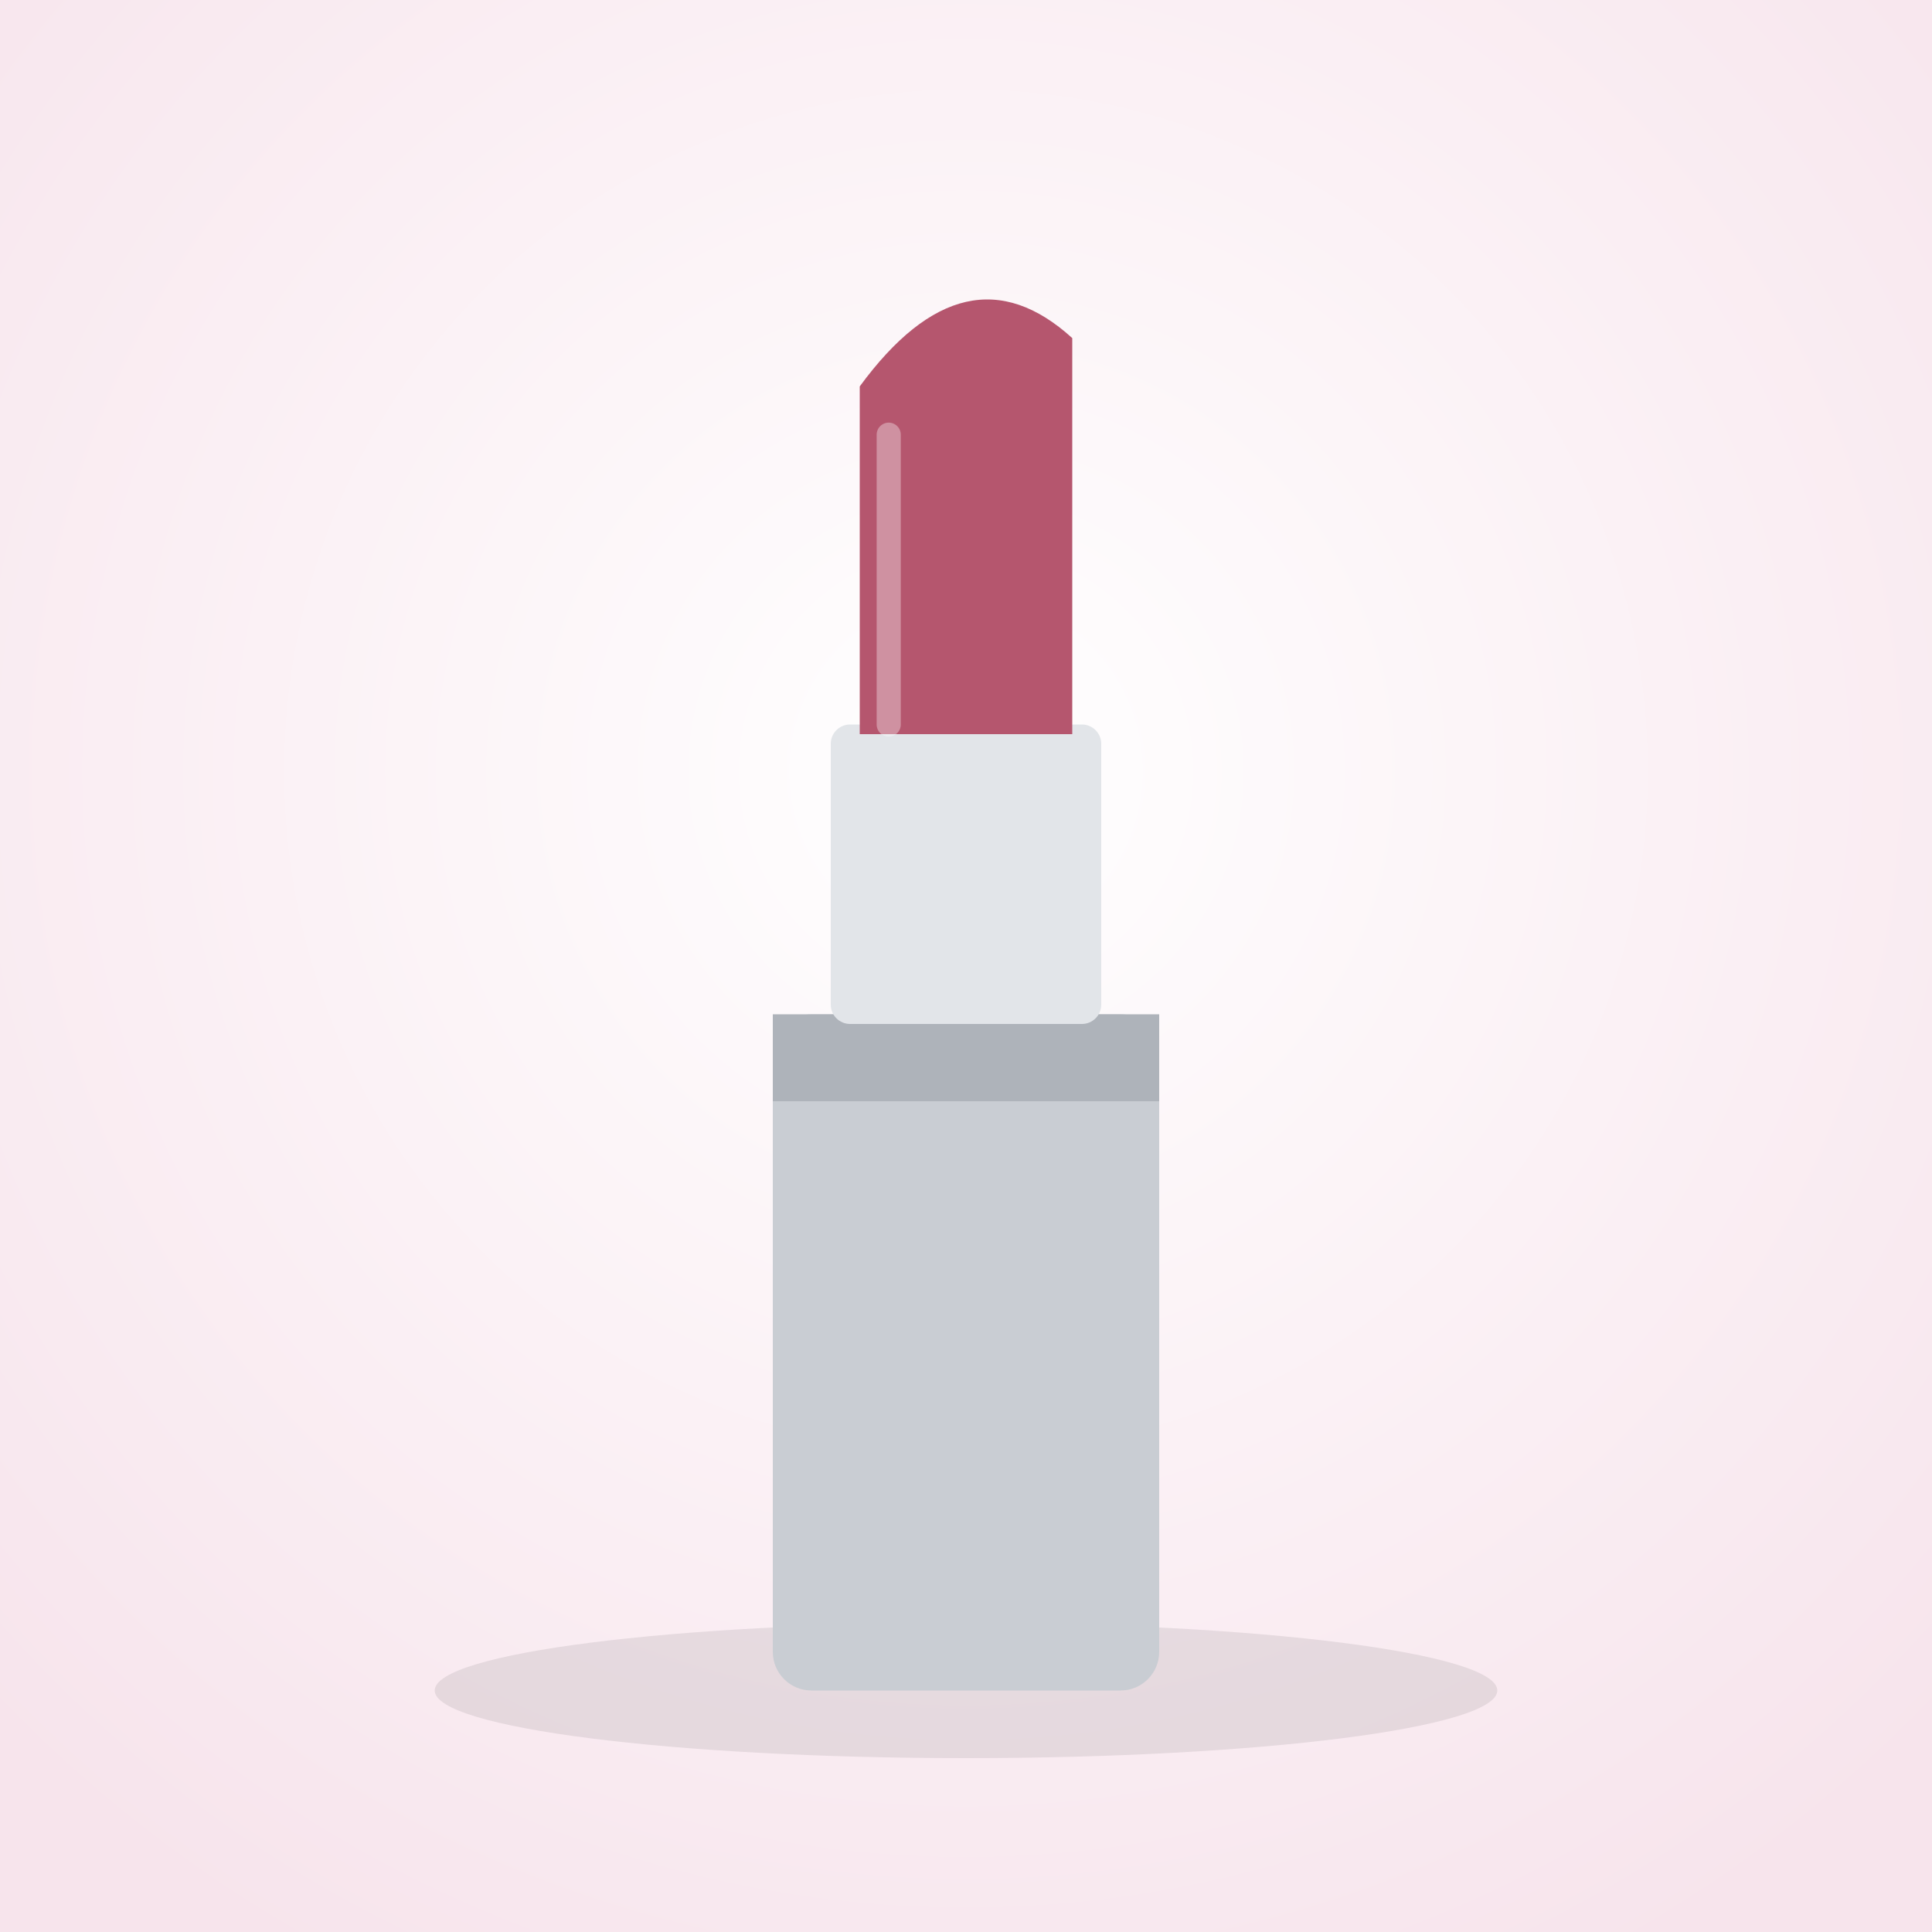
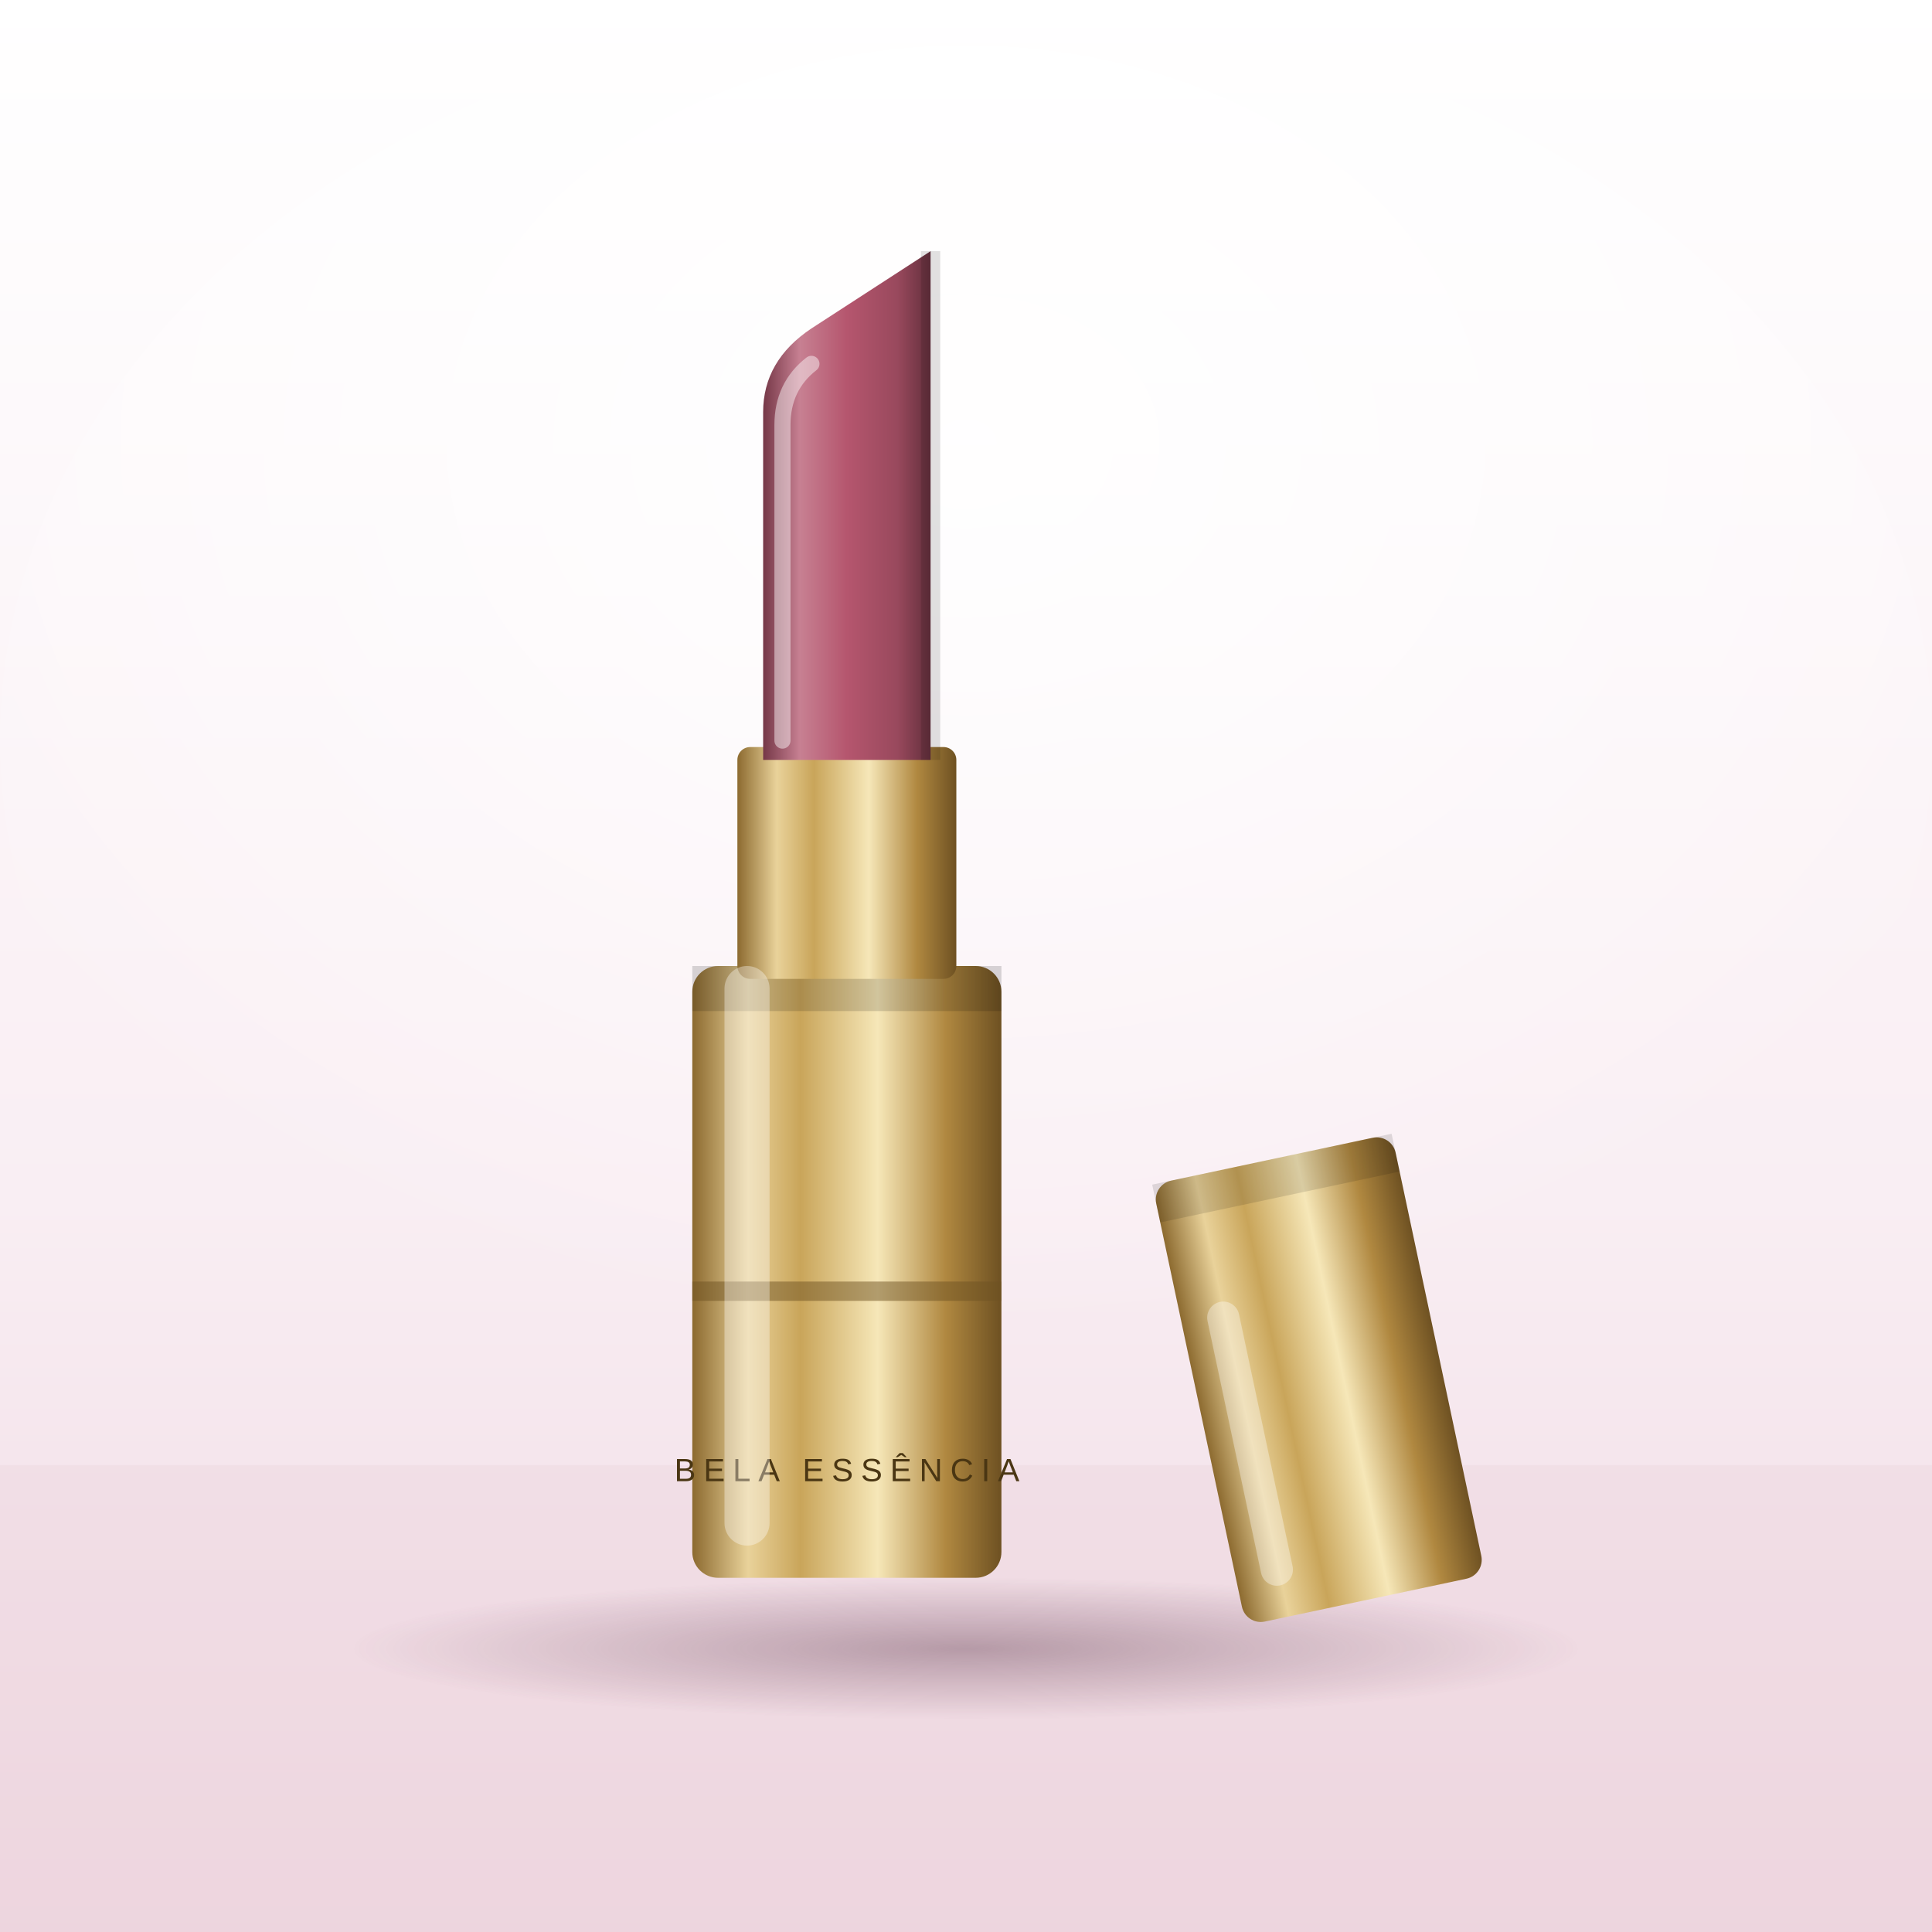
- <svg xmlns="http://www.w3.org/2000/svg" viewBox="0 0 400 400" aria-hidden="true">
+ <svg xmlns="http://www.w3.org/2000/svg" viewBox="0 0 600 600" aria-hidden="true">
  <defs>
-     <radialGradient id="f" cx="50%" cy="40%" r="70%">
+     <linearGradient id="fundo" x1="0" y1="0" x2="0" y2="1">
      <stop offset="0" stop-color="#FFFFFF" />
-       <stop offset="1" stop-color="#F7E4EC" />
+       <stop offset=".62" stop-color="#F9EEF3" />
+       <stop offset="1" stop-color="#EED7E1" />
+     </linearGradient>
+     <radialGradient id="luz" cx="50%" cy="30%" r="60%">
+       <stop offset="0" stop-color="#FFFFFF" stop-opacity=".9" />
+       <stop offset="1" stop-color="#FFFFFF" stop-opacity="0" />
    </radialGradient>
+     <radialGradient id="sombra" cx="50%" cy="50%" r="50%">
+       <stop offset="0" stop-color="#4A2238" stop-opacity=".35" />
+       <stop offset="1" stop-color="#4A2238" stop-opacity="0" />
+     </radialGradient>
+     <linearGradient id="ouro" x1="0" y1="0" x2="1" y2="0">
+       <stop offset="0" stop-color="#8C6A2F" />
+       <stop offset=".18" stop-color="#E9D29A" />
+       <stop offset=".35" stop-color="#C9A55A" />
+       <stop offset=".6" stop-color="#F6E7B8" />
+       <stop offset=".82" stop-color="#B08840" />
+       <stop offset="1" stop-color="#6E5122" />
+     </linearGradient>
+     <linearGradient id="prata" x1="0" y1="0" x2="1" y2="0">
+       <stop offset="0" stop-color="#7D838C" />
+       <stop offset=".2" stop-color="#E9EDF2" />
+       <stop offset=".45" stop-color="#AEB5BF" />
+       <stop offset=".65" stop-color="#F7F9FB" />
+       <stop offset="1" stop-color="#6B717A" />
+     </linearGradient>
+     <linearGradient id="preto" x1="0" y1="0" x2="1" y2="0">
+       <stop offset="0" stop-color="#0E0E10" />
+       <stop offset=".25" stop-color="#4A4A52" />
+       <stop offset=".45" stop-color="#1C1C20" />
+       <stop offset=".7" stop-color="#3A3A40" />
+       <stop offset="1" stop-color="#08080A" />
+     </linearGradient>
+     <linearGradient id="corpo" x1="0" y1="0" x2="1" y2="0">
+       <stop offset="0" stop-color="#753747" />
+       <stop offset=".22" stop-color="#C78092" />
+       <stop offset=".5" stop-color="#B5566E" />
+       <stop offset=".8" stop-color="#99495D" />
+       <stop offset="1" stop-color="#632F3C" />
+     </linearGradient>
+     <linearGradient id="liquido" x1="0" y1="0" x2="0" y2="1">
+       <stop offset="0" stop-color="#C06F83" stop-opacity=".85" />
+       <stop offset="1" stop-color="#874052" stop-opacity=".95" />
+     </linearGradient>
+     <linearGradient id="vidro" x1="0" y1="0" x2="1" y2="0">
+       <stop offset="0" stop-color="#FFFFFF" stop-opacity=".55" />
+       <stop offset=".12" stop-color="#FFFFFF" stop-opacity=".08" />
+       <stop offset=".85" stop-color="#FFFFFF" stop-opacity=".05" />
+       <stop offset="1" stop-color="#FFFFFF" stop-opacity=".45" />
+     </linearGradient>
+     <linearGradient id="brilho" x1="0" y1="0" x2="1" y2="0">
+       <stop offset="0" stop-color="#FFFFFF" stop-opacity="0" />
+       <stop offset=".5" stop-color="#FFFFFF" stop-opacity=".75" />
+       <stop offset="1" stop-color="#FFFFFF" stop-opacity="0" />
+     </linearGradient>
  </defs>
-   <rect width="400" height="400" fill="url(#f)" />
-   <ellipse cx="200" cy="350" rx="110" ry="14" fill="#000" opacity=".08" />
-   <rect x="160" y="210" width="80" height="140" rx="8" fill="#C9CDD3" />
-   <rect x="160" y="210" width="80" height="18" fill="#AEB3BA" />
-   <rect x="172" y="150" width="56" height="62" rx="4" fill="#E2E5E9" />
-   <path d="M178 152 L178 80 Q200 50 222 70 L222 152 Z" fill="#B5566E" />
-   <path d="M184 150 L184 90" stroke="#fff" stroke-width="5" opacity=".35" stroke-linecap="round" />
+   <rect width="600" height="600" fill="url(#fundo)" />
+   <ellipse cx="300" cy="230" rx="300" ry="230" fill="url(#luz)" />
+   <rect y="455" width="600" height="145" fill="#EAD0DB" opacity=".35" />
+   <ellipse cx="300" cy="512" rx="190" ry="22" fill="url(#sombra)" />
+   <g transform="translate(395 360) rotate(-12)">
+     <rect x="-38" y="0" width="76" height="140" rx="6" fill="url(#ouro)" />
+     <rect x="-38" y="0" width="76" height="12" fill="#000" opacity=".12" />
+     <rect x="-30" y="40" width="10" height="90" rx="5" fill="#FFF" opacity=".35" />
+   </g>
+   <rect x="215" y="300" width="96" height="190" rx="8" fill="url(#ouro)" />
+   <rect x="215" y="300" width="96" height="14" fill="#000" opacity=".15" />
+   <rect x="215" y="398" width="96" height="6" fill="#6E5122" opacity=".5" />
+   <text x="263" y="460" text-anchor="middle" font-family="'Segoe UI', Arial, Helvetica, sans-serif" font-size="10" letter-spacing="2.4" fill="#4A3613">BELA ESSÊNCIA</text>
+   <rect x="229" y="232" width="68" height="72" rx="4" fill="url(#ouro)" />
+   <path d="M237 236 L237 128 Q237 112 252 102 L289 78 L289 236 Z" fill="url(#corpo)" />
+   <path d="M243 230 L243 132 Q243 120 252 113" stroke="#FFF" stroke-width="5" fill="none" opacity=".45" stroke-linecap="round" />
+   <path d="M289 78 L289 236" stroke="#000" stroke-width="6" opacity=".12" />
+   <rect x="225" y="300" width="14" height="180" rx="7" fill="#FFF" opacity=".35" />
</svg>
